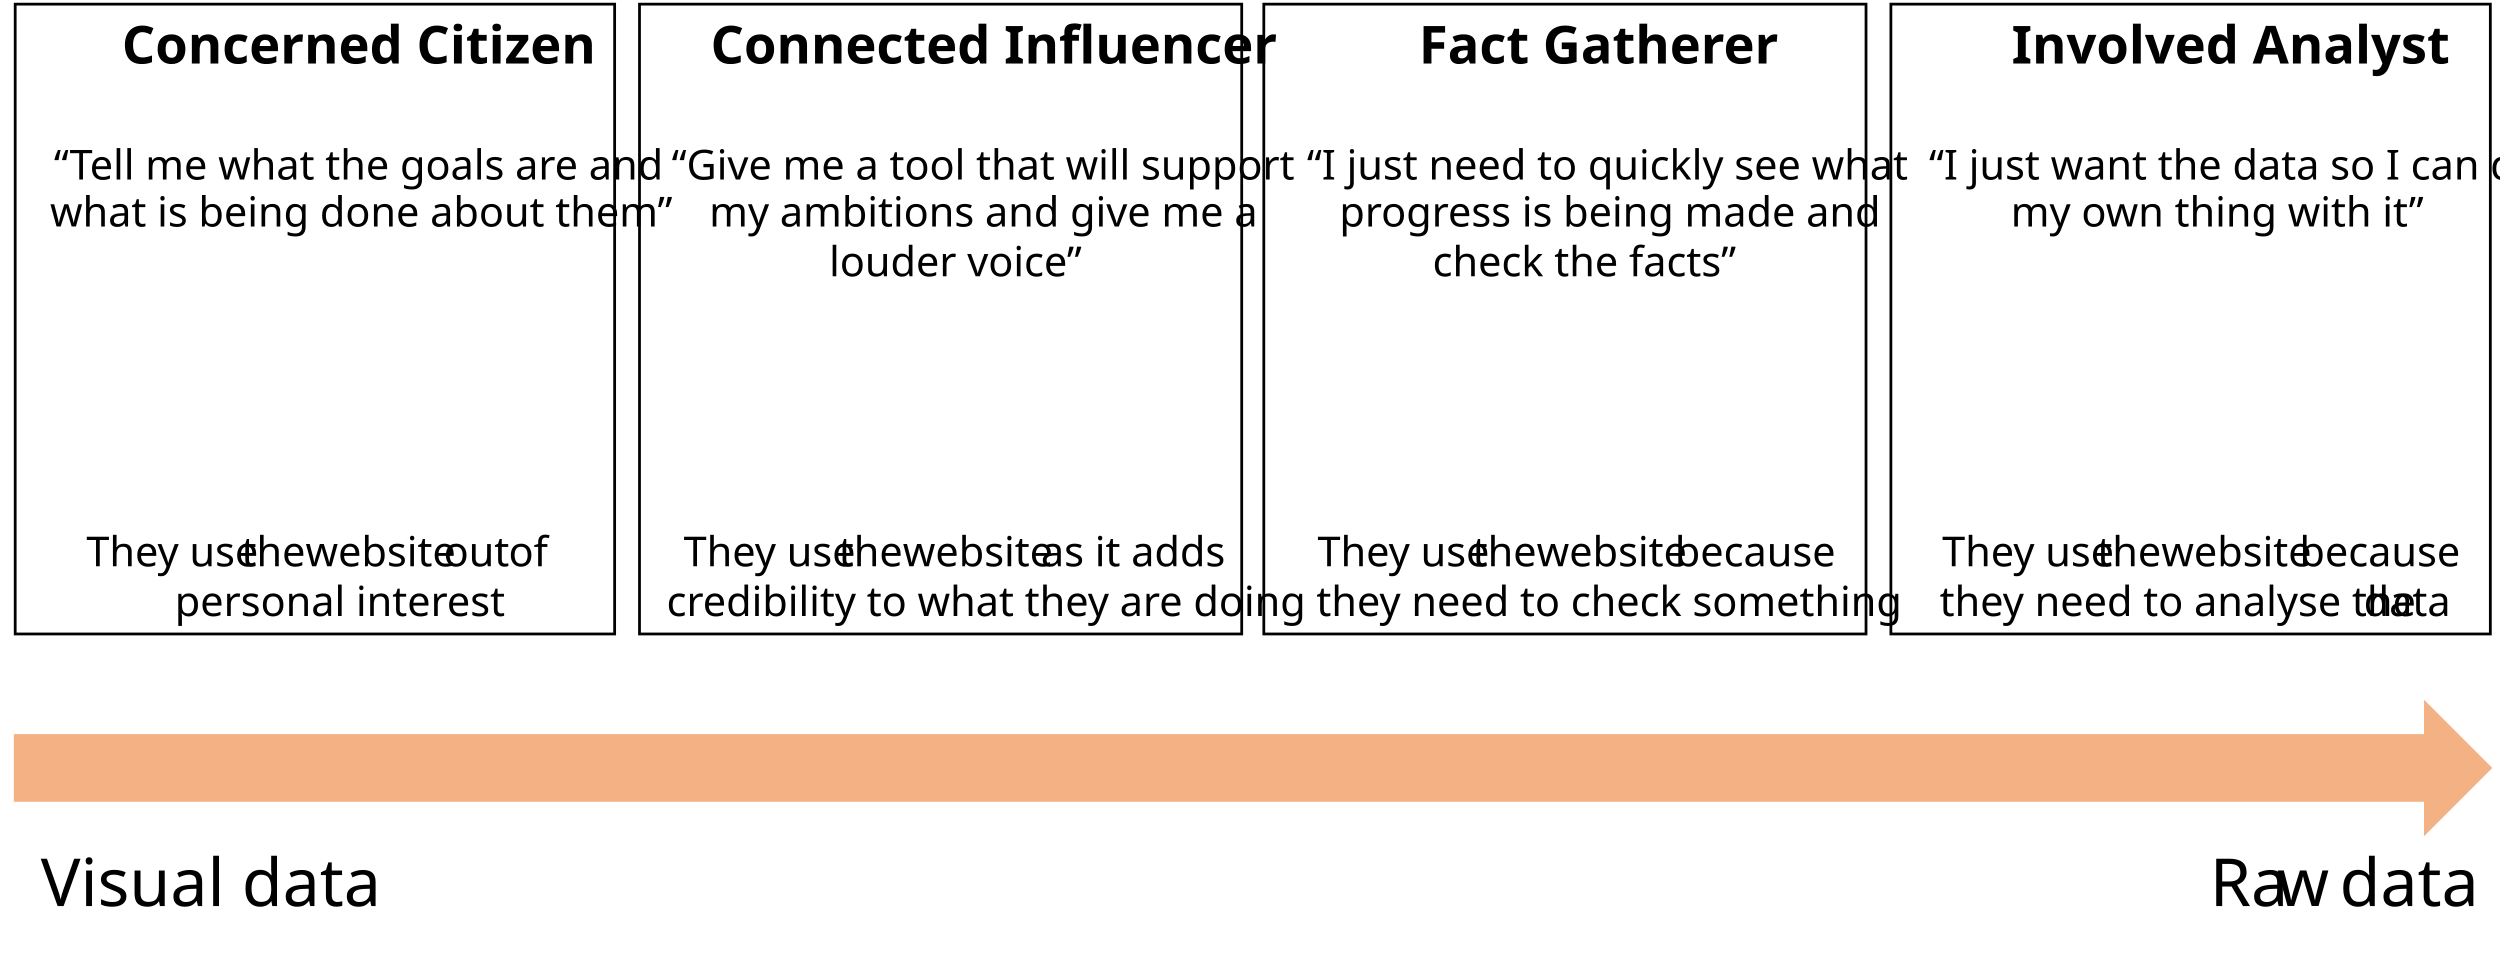
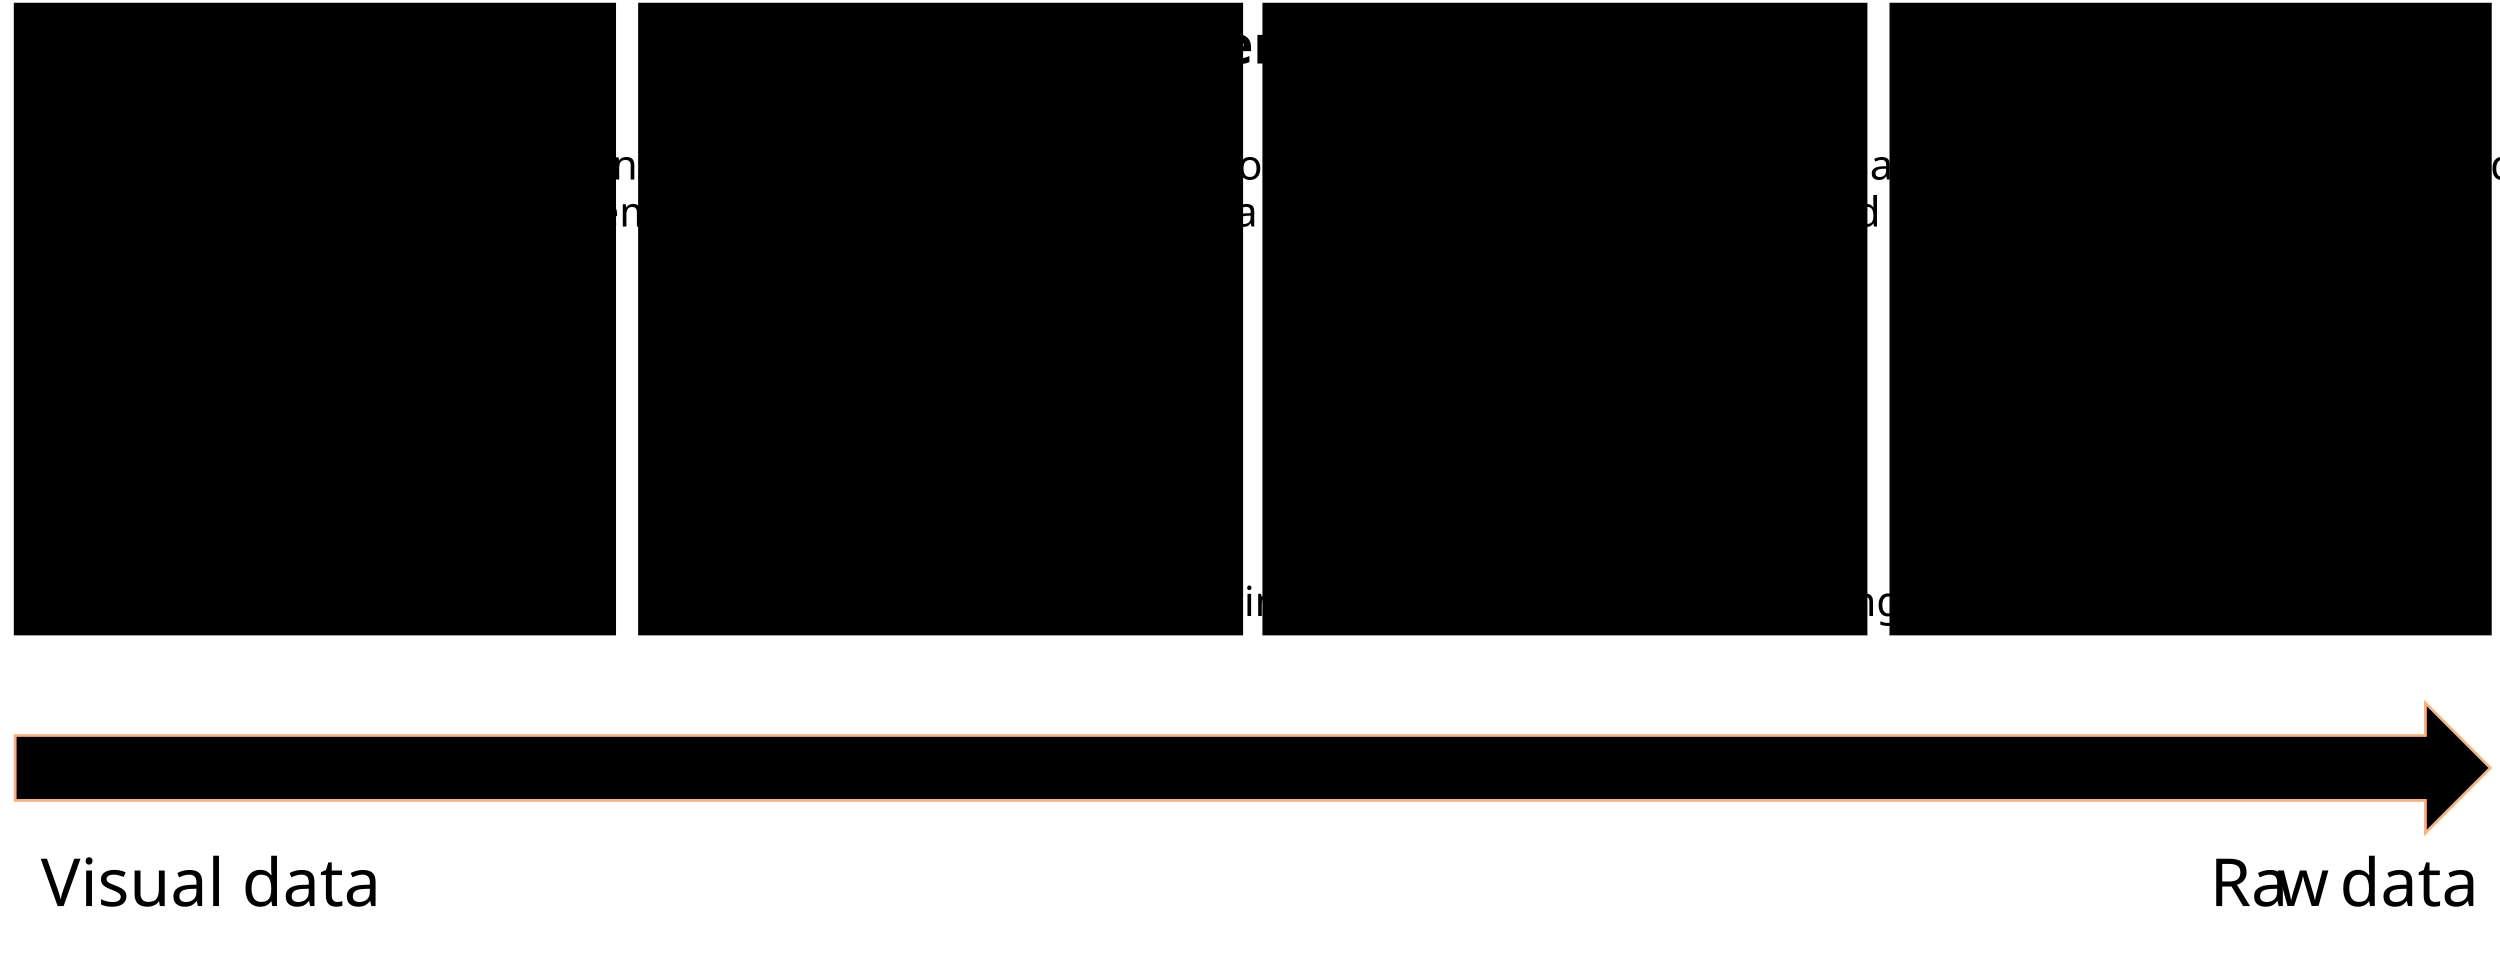
<svg xmlns="http://www.w3.org/2000/svg" width="905" height="350" overflow="hidden">
  <defs>
    <clipPath id="clip0">
      <path d="M136 115 1041 115 1041 465 136 465Z" fill-rule="evenodd" clip-rule="evenodd" />
    </clipPath>
  </defs>
  <g clip-path="url(#clip0)" transform="translate(-136 -115)">
-     <rect x="141.5" y="116.5" width="217" height="228" stroke="#000000" stroke-miterlimit="8" fill="none" />
+     <rect x="141.5" y="116.5" width="217" height="228" stroke="#000000" stroke-miterlimit="8" fill="currentColour" />
    <text font-family="Calibri,Calibri_MSFontService,sans-serif" font-weight="700" font-size="19" transform="translate(180.102 138)">Concerned Citizen<tspan font-weight="400" font-size="15" x="-24.593" y="42">“Tell me what the goals are and </tspan>
      <tspan font-weight="400" font-size="15" x="-26.007" y="59">what is being done about them”</tspan>
      <tspan font-weight="400" font-size="15" x="-12.84" y="182">They use</tspan>
      <tspan font-weight="400" font-size="15" x="43.327" y="182">the</tspan>
      <tspan font-weight="400" font-size="15" x="66.493" y="182">website</tspan>
      <tspan font-weight="400" font-size="15" x="116.493" y="182">out</tspan>
      <tspan font-weight="400" font-size="15" x="139.993" y="182">of </tspan>
      <tspan font-weight="400" font-size="15" x="19.16" y="200">personal interest</tspan>
    </text>
-     <rect x="367.5" y="116.5" width="218" height="228" stroke="#000000" stroke-miterlimit="8" fill="none" />
+     <rect x="367.5" y="116.5" width="218" height="228" stroke="#000000" stroke-miterlimit="8" fill="currentColour" />
    <text font-family="Calibri,Calibri_MSFontService,sans-serif" font-weight="700" font-size="19" transform="translate(393.22 138)">Connected Influencer<tspan font-weight="400" font-size="15" x="-14.08" y="42">“Give me a tool that will support </tspan>
      <tspan font-weight="400" font-size="15" x="-0.493" y="59">my ambitions and give me a </tspan>
      <tspan font-weight="400" font-size="15" x="42.92" y="77">louder voice”</tspan>
      <tspan font-weight="400" font-size="15" x="-9.747" y="182">They use</tspan>
      <tspan font-weight="400" font-size="15" x="46.42" y="182">the</tspan>
      <tspan font-weight="400" font-size="15" x="69.587" y="182">website</tspan>
      <tspan font-weight="400" font-size="15" x="119.587" y="182">as it adds </tspan>
      <tspan font-weight="400" font-size="15" x="-15.913" y="200">credibility to what they are doing</tspan>
    </text>
-     <rect x="593.5" y="116.5" width="218" height="228" stroke="#000000" stroke-miterlimit="8" fill="none" />
+     <rect x="593.5" y="116.5" width="218" height="228" stroke="#000000" stroke-miterlimit="8" fill="currentColour" />
    <text font-family="Calibri,Calibri_MSFontService,sans-serif" font-weight="700" font-size="19" transform="translate(649.635 138)">Fact Gatherer<tspan font-weight="400" font-size="15" x="-40.533" y="42">“I just need to quickly see what </tspan>
      <tspan font-weight="400" font-size="15" x="-28.78" y="59">progress is being made and </tspan>
      <tspan font-weight="400" font-size="15" x="4.967" y="77">check the facts”</tspan>
      <tspan font-weight="400" font-size="15" x="-36.7" y="182">They use</tspan>
      <tspan font-weight="400" font-size="15" x="19.467" y="182">the</tspan>
      <tspan font-weight="400" font-size="15" x="42.633" y="182">website</tspan>
      <tspan font-weight="400" font-size="15" x="92.633" y="182">because </tspan>
      <tspan font-weight="400" font-size="15" x="-37.113" y="200">they need to check something</tspan>
    </text>
-     <rect x="820.5" y="116.5" width="217" height="228" stroke="#000000" stroke-miterlimit="8" fill="none" />
+     <rect x="820.5" y="116.5" width="217" height="228" stroke="#000000" stroke-miterlimit="8" fill="currentColour" />
    <text font-family="Calibri,Calibri_MSFontService,sans-serif" font-weight="700" font-size="19" transform="translate(864.2 138)">Involved Analyst<tspan font-weight="400" font-size="15" x="-29.887" y="42">“I just want the data so I can do </tspan>
      <tspan font-weight="400" font-size="15" x="-0.307" y="59">my own thing with it”</tspan>
      <tspan font-weight="400" font-size="15" x="-25.14" y="182">They use</tspan>
      <tspan font-weight="400" font-size="15" x="31.027" y="182">the</tspan>
      <tspan font-weight="400" font-size="15" x="54.193" y="182">website</tspan>
      <tspan font-weight="400" font-size="15" x="104.193" y="182">because </tspan>
      <tspan font-weight="400" font-size="15" x="-26.053" y="200">they need to analyse the</tspan>
      <tspan font-weight="400" font-size="15" x="127.447" y="200">data</tspan>
    </text>
-     <path d="M141.5 381.25 1014 381.25 1014 369.5 1037.5 393.001 1014 416.5 1014 404.75 141.5 404.75Z" stroke="#F4B183" stroke-miterlimit="8" fill="#F4B183" fill-rule="evenodd" />
+     <path d="M141.5 381.25 1014 381.25 1014 369.5 1037.5 393.001 1014 416.5 1014 404.75 141.5 404.75Z" stroke="#F4B183" stroke-miterlimit="8" fill="currentColour" fill-rule="evenodd" />
    <text font-family="Calibri,Calibri_MSFontService,sans-serif" font-weight="400" font-size="24" transform="translate(150.738 443)">Visual data<tspan x="785.211" y="0">Ra</tspan>
      <tspan x="809.544" y="0">w</tspan>
      <tspan x="832.211" y="0">data</tspan>
    </text>
  </g>
</svg>
